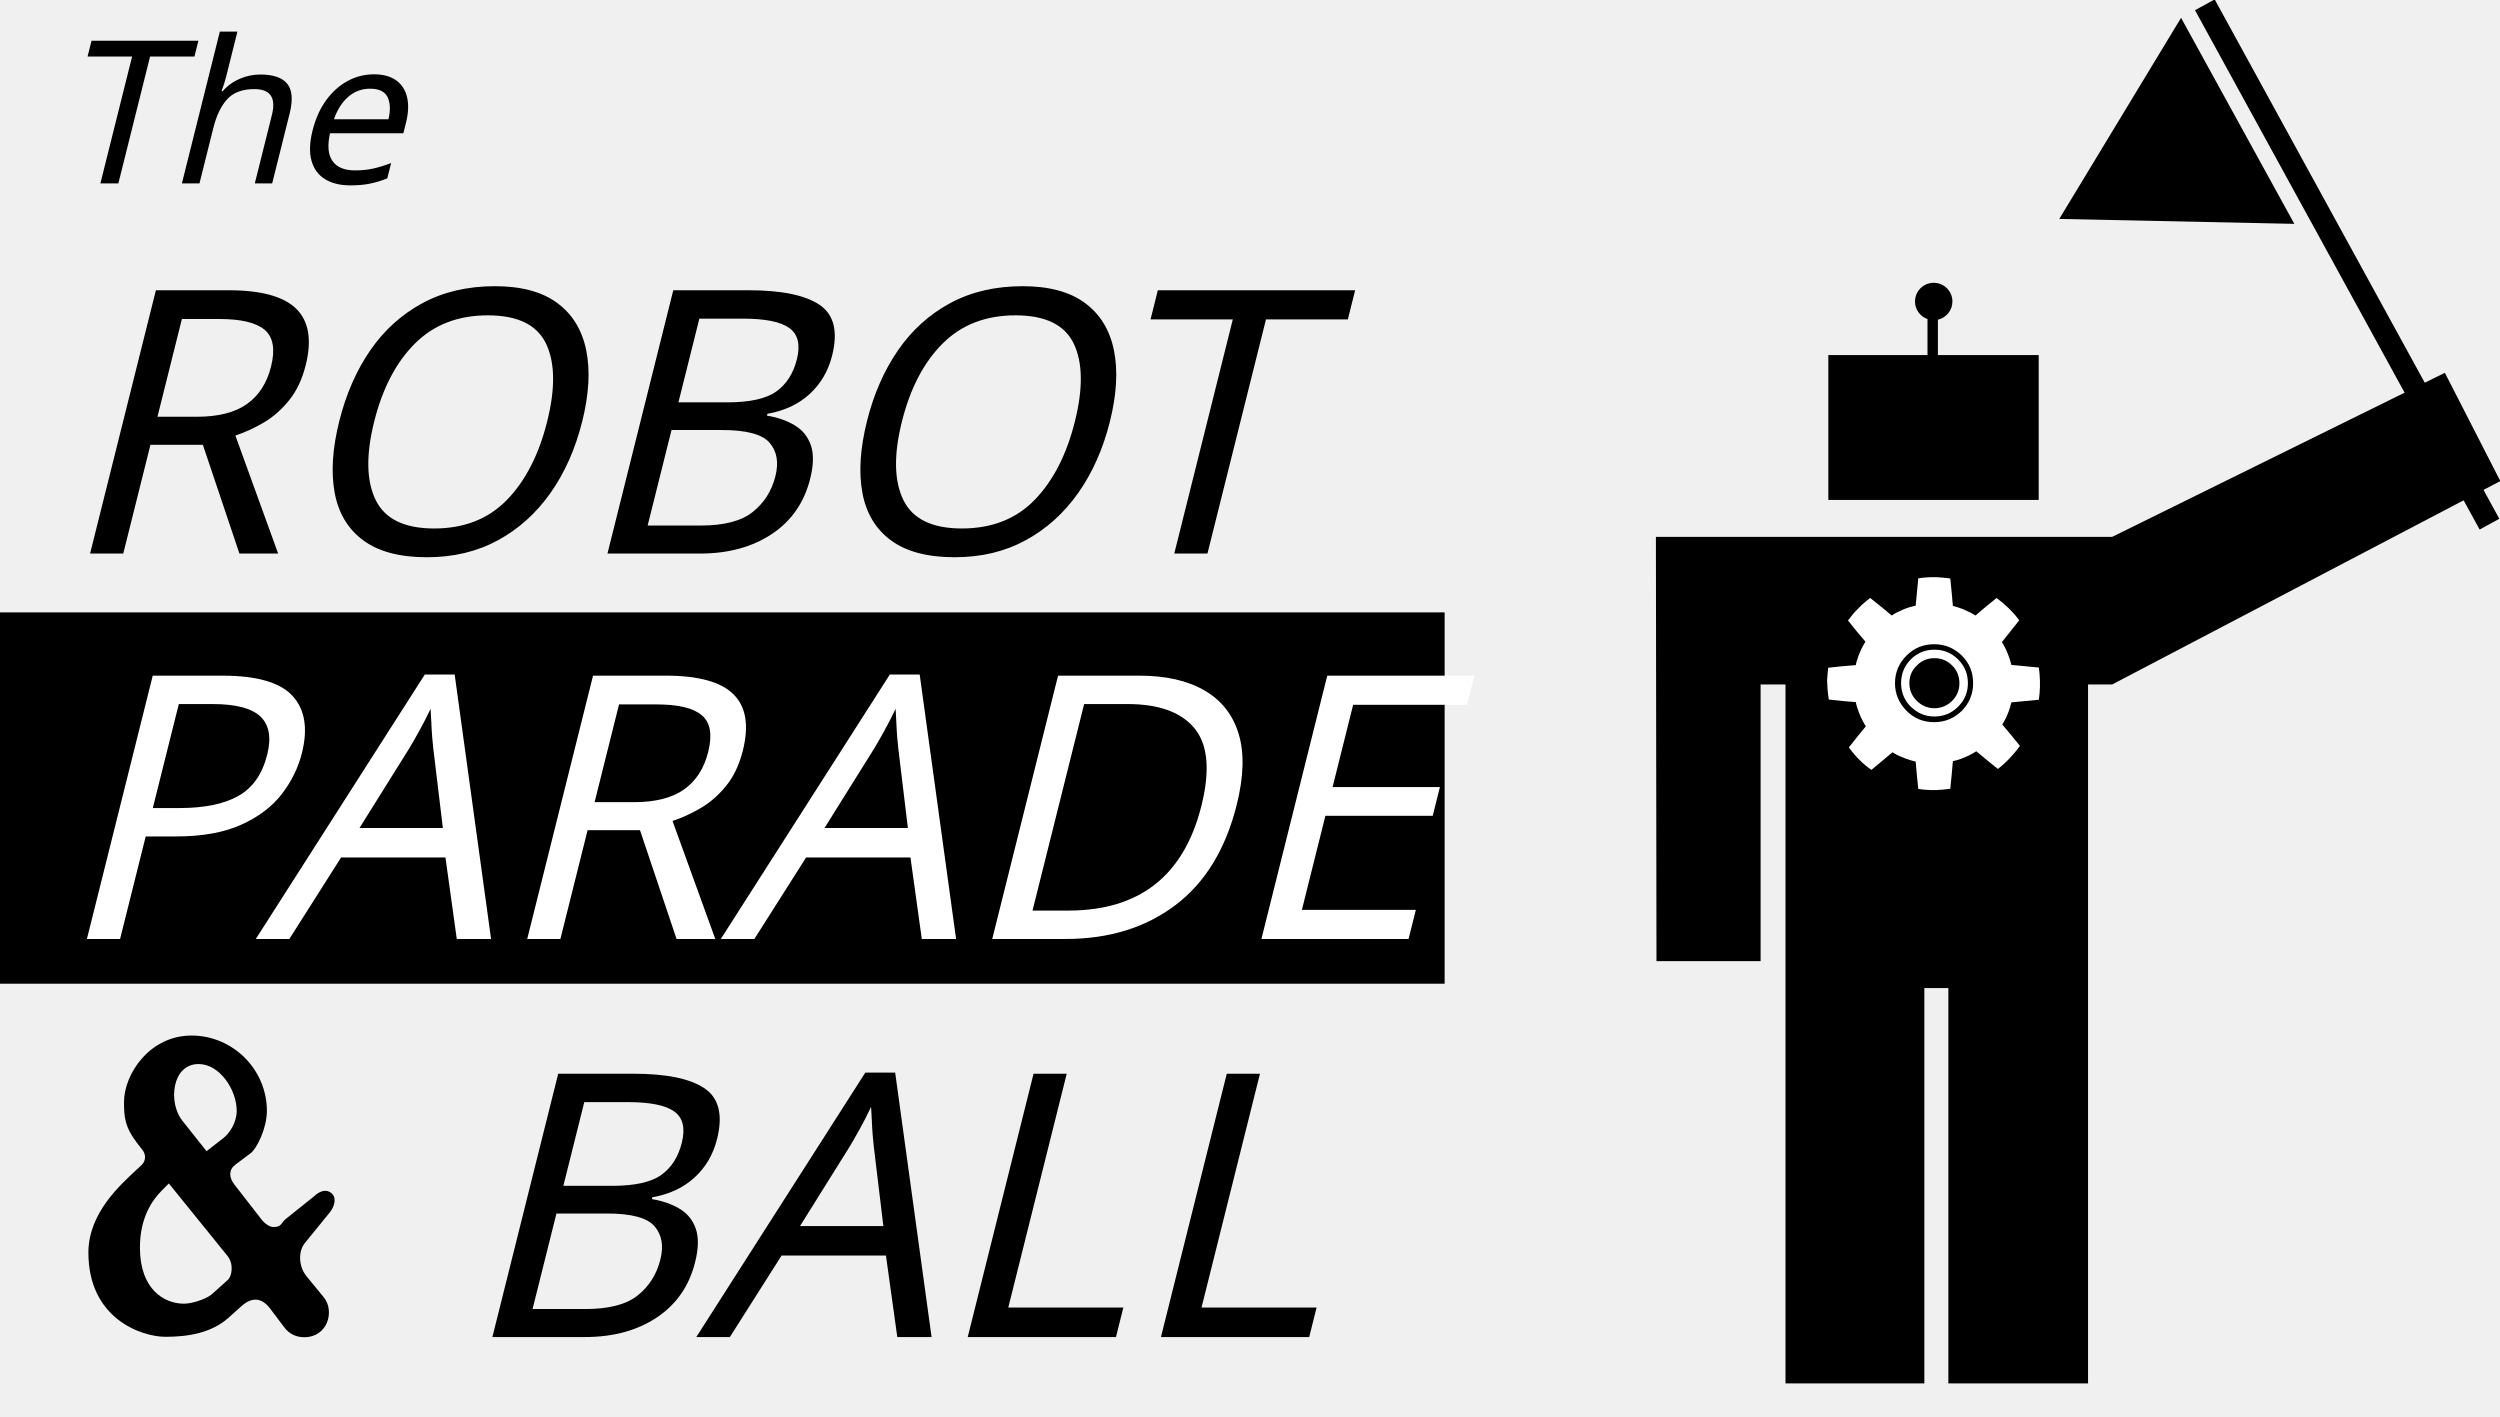
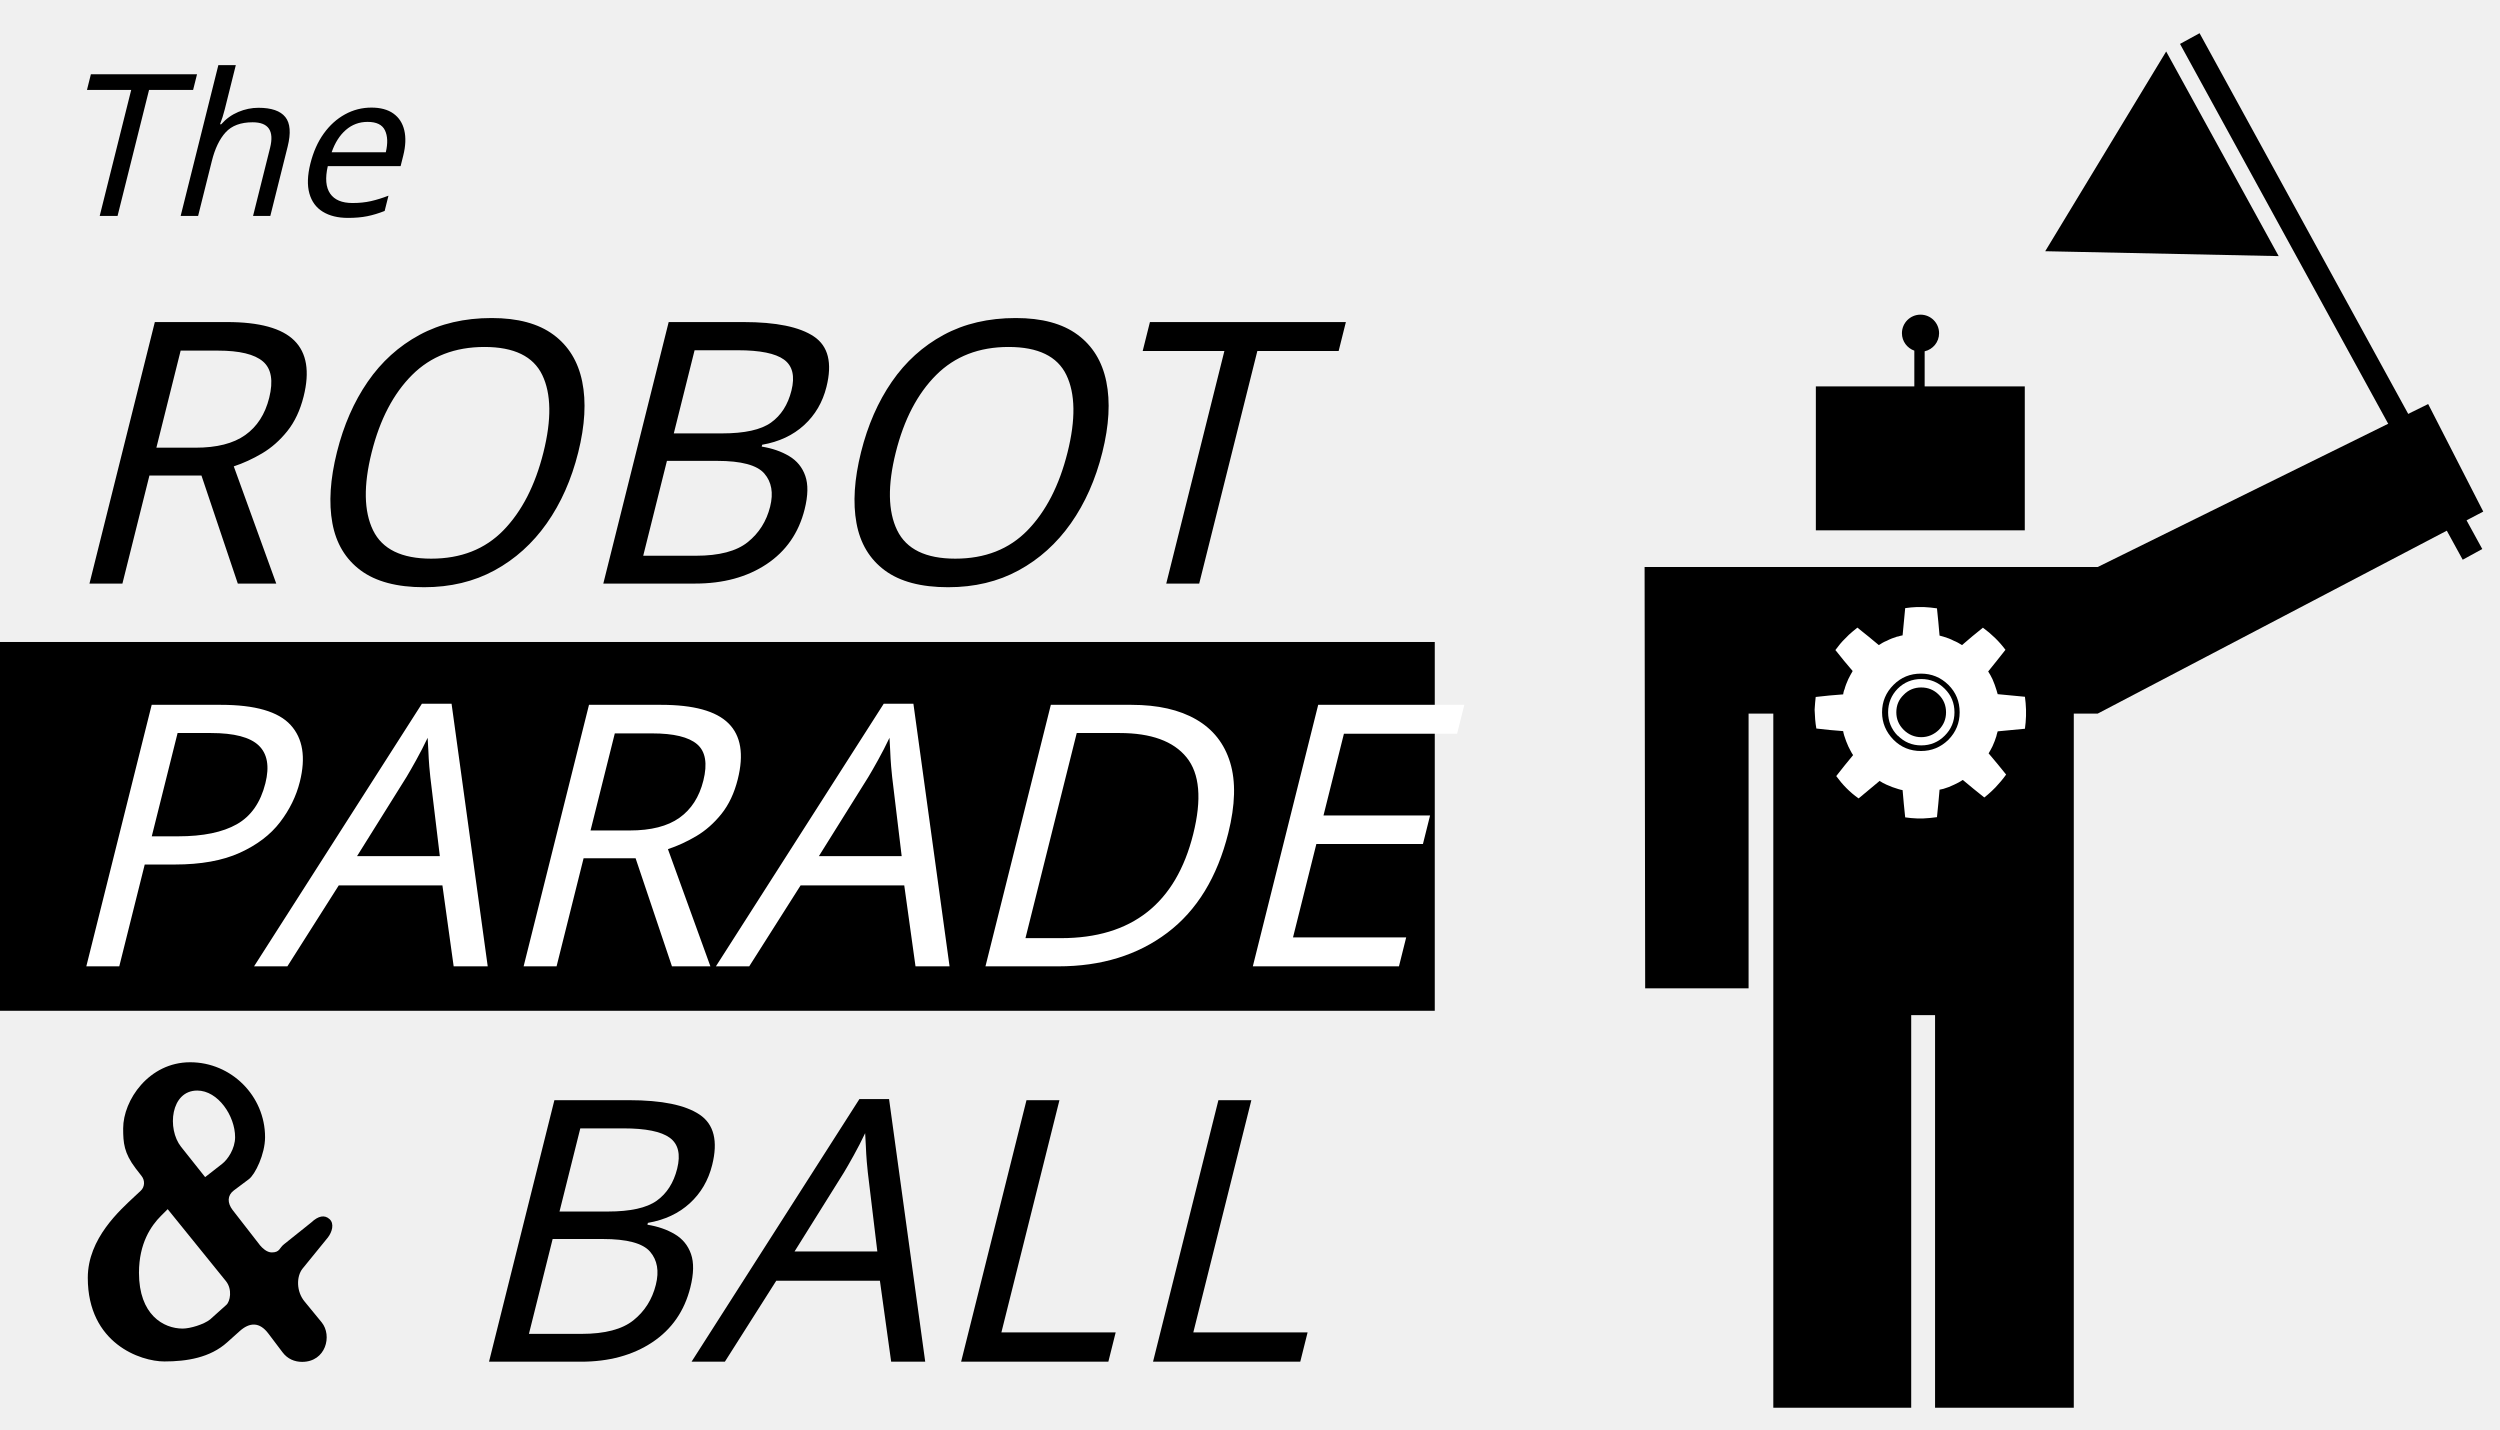
- <svg xmlns="http://www.w3.org/2000/svg" version="1.1" id="Layer_1" x="0px" y="0px" width="1535px" height="870px" viewBox="0 0 1535 870" enable-background="new 0 0 1535 870" xml:space="preserve">
+ <svg xmlns="http://www.w3.org/2000/svg" version="1.1" id="Layer_1" x="0px" y="0px" width="1545.552px" height="883.456px" viewBox="0 0 1545.552 883.456" enable-background="new 0 0 1545.552 883.456" xml:space="preserve">
  <g>
-     <text transform="matrix(0.9701 0 -0.2425 0.9701 33.0688 112.5967)" font-family="'TemplateGothicBold'" font-size="126.426">The</text>
+     <text transform="matrix(0.9701 0 -0.2425 0.9701 33.0688 133.4834)" font-family="'TemplateGothicBold'" font-size="126.426">The</text>
    <g>
-       <path d="M174.671,815.135l-8.744-11.576c-5.404-7.203-11.578-7.203-18.01-1.287l-7.461,6.688    c-10.549,9.518-24.955,11.836-38.846,11.836c-14.666,0-47.337-11.064-47.337-51.713c0-24.438,20.068-41.93,29.069-50.42    l3.602-3.344c2.574-2.316,2.832-6.434,0.516-9.264l-3.602-4.631c-7.202-9.518-7.716-15.693-7.716-24.697    c0-17.494,15.946-40.904,41.419-40.904c25.467,0,46.307,20.838,46.307,46.309c0,10.547-6.176,23.152-10.033,25.982l-9.262,6.947    c-4.117,3.086-4.117,7.717-0.773,12.092l16.982,21.865c1.283,1.543,4.113,4.371,7.201,4.371c5.146,0,4.631-2.828,7.717-5.143    l16.725-13.377c4.373-4.115,8.23-4.887,11.318-2.059c3.088,2.832,1.545,7.977-1.025,11.32l-15.697,19.295    c-3.857,4.887-3.857,14.146,1.287,20.322l10.549,12.863c6.688,8.23,2.572,24.439-12.092,24.439    C182.136,821.051,177.761,819.25,174.671,815.135z M103.667,726.637l-4.117,4.117c-6.174,6.174-13.635,16.979-13.635,35.242    c0,25.984,15.18,34.473,27.012,34.473c4.635,0,13.123-2.57,16.98-5.66l10.033-9.002c2.318-2.059,3.859-9.521-0.256-14.666    L103.667,726.637z M126.822,706.826l10.549-8.23c3.344-2.574,7.975-9.262,7.975-16.465c0-13.121-10.549-28.814-23.41-28.814    c-16.467,0-18.781,23.668-10.035,34.73L126.822,706.826z" />
+       <path d="M174.671,836.021l-8.744-11.576c-5.404-7.203-11.578-7.203-18.01-1.287l-7.461,6.688    c-10.549,9.518-24.955,11.836-38.846,11.836c-14.666,0-47.337-11.064-47.337-51.713c0-24.438,20.068-41.93,29.069-50.42    l3.602-3.344c2.574-2.316,2.832-6.434,0.516-9.264l-3.602-4.631c-7.202-9.518-7.716-15.693-7.716-24.697    c0-17.494,15.946-40.904,41.419-40.904c25.467,0,46.307,20.838,46.307,46.309c0,10.547-6.176,23.152-10.033,25.982l-9.262,6.947    c-4.117,3.086-4.117,7.717-0.773,12.092l16.982,21.865c1.283,1.543,4.113,4.371,7.201,4.371c5.146,0,4.631-2.828,7.717-5.143    l16.725-13.377c4.373-4.115,8.23-4.887,11.318-2.059c3.088,2.832,1.545,7.977-1.025,11.32l-15.697,19.295    c-3.857,4.887-3.857,14.146,1.287,20.322l10.549,12.863c6.688,8.23,2.572,24.439-12.092,24.439    C182.136,841.938,177.761,840.137,174.671,836.021z M103.667,747.523l-4.117,4.117c-6.174,6.174-13.635,16.979-13.635,35.242    c0,25.984,15.18,34.473,27.012,34.473c4.635,0,13.123-2.57,16.98-5.66l10.033-9.002c2.318-2.059,3.859-9.521-0.256-14.666    L103.667,747.523z M126.822,727.713l10.549-8.23c3.344-2.574,7.975-9.262,7.975-16.465c0-13.121-10.549-28.814-23.41-28.814    c-16.467,0-18.781,23.668-10.035,34.73L126.822,727.713z" />
    </g>
-     <text transform="matrix(0.9701 0 -0.2425 0.9701 280.3589 820.9434)" font-family="'TemplateGothicBold'" font-size="233.402">BALL</text>
+     <text transform="matrix(0.9701 0 -0.2425 0.9701 280.3589 841.8301)" font-family="'TemplateGothicBold'" font-size="233.402">BALL</text>
    <g>
      <g>
-         <path d="M1189.863,218.004v-21.707c5.1-1.164,8.92-5.71,8.92-11.175c0-6.34-5.125-11.485-11.496-11.485     c-6.328,0-11.473,5.139-11.473,11.485c0,4.998,3.201,9.198,7.664,10.776v22.094h-60.881v88.984h129.168v-88.973H1189.863z" />
-         <path d="M1016.723,329.648l0.354,260.473h63.934V420.279h15.285v429.127h85.25V606.672h14.748v242.734h85.766V420.279h14.777     l238.363-124.898l-34.055-66.48l-204.303,100.748H1016.723z" />
+         <path d="M1189.863,238.891v-21.707c5.1-1.164,8.92-5.71,8.92-11.175c0-6.34-5.125-11.485-11.496-11.485     c-6.328,0-11.473,5.139-11.473,11.485c0,4.998,3.201,9.198,7.664,10.776v22.094h-60.881v88.984h129.168v-88.973H1189.863z" />
+         <path d="M1016.723,350.535l0.354,260.473h63.934V441.166h15.285v429.127h85.25V627.559h14.748v242.734h85.766V441.166h14.777     l238.363-124.898l-34.055-66.48l-204.303,100.748H1016.723z" />
      </g>
      <g>
-         <rect x="1259.32" y="155.563" transform="matrix(0.4806 0.8769 -0.8769 0.4806 891.0018 -1179.421)" width="363.648" height="13.785" />
-         <polygon points="1264.393,134.423 1408.717,137.447 1339.172,10.947    " />
+         <rect x="1259.32" y="176.45" transform="matrix(0.4806 0.8769 -0.8769 0.4806 909.3182 -1168.573)" width="363.648" height="13.785" />
+         <polygon points="1264.393,155.31 1408.717,158.334 1339.172,31.834    " />
      </g>
      <g>
-         <path fill="#FFFFFF" d="M1229.139,394.225c3.479-4.408,7.084-8.684,10.559-13.225c0.131-0.137,0.131-0.137,0.131-0.137     c-3.873-5.209-8.551-9.754-14.031-13.762c0,0,0,0,0,0.133c-4.41,3.475-8.682,7.082-12.826,10.691     c-1.738-1.07-3.342-2.006-5.078-2.676c-2.006-1.066-4.143-1.869-6.416-2.537c-0.801-0.266-1.602-0.4-2.404-0.668     c-0.402-5.615-1.07-11.225-1.602-16.836c-2.672-0.402-5.484-0.668-8.154-0.803c-0.799,0-1.469,0-2.139,0     c-0.666,0-1.334,0-2.135,0c-2.406,0.135-4.812,0.266-7.215,0.67c-0.537,5.611-1.07,11.223-1.605,16.834     c-0.936,0.135-1.871,0.402-2.672,0.67c-0.268,0-0.535,0.133-0.803,0.133c-2.137,0.668-4.275,1.471-6.279,2.537     c-1.738,0.67-3.344,1.605-4.945,2.676c-4.275-3.609-8.553-7.084-12.961-10.559c0,0-0.139-0.133-0.27-0.266     c-0.934,0.799-2.002,1.602-2.938,2.404c-1.605,1.336-3.074,2.672-4.543,4.275c-2.271,2.139-4.275,4.676-6.145,7.219     c0,0.131,0,0.131,0.131,0.131c3.473,4.41,6.947,8.686,10.557,12.828c-0.938,1.602-1.873,3.342-2.674,4.943     c-0.936,2.139-1.869,4.279-2.404,6.551c-0.135,0-0.135,0-0.135,0.131c-0.266,0.803-0.533,1.738-0.668,2.809     c-5.746,0.4-11.357,0.936-16.971,1.602c-0.268,2.541-0.533,5.213-0.67,7.885c0.137,4.008,0.402,7.883,1.07,11.627     c5.48,0.668,10.961,1.199,16.57,1.602c0.135,0.934,0.402,1.869,0.668,2.807c0.67,2.271,1.604,4.543,2.539,6.68     c0.938,1.738,1.736,3.611,2.941,5.346c-3.479,4.281-7.082,8.553-10.422,12.965c3.873,5.344,8.418,10.02,13.76,13.76     c0,0,0,0,0.135,0c4.277-3.607,8.551-7.08,12.828-10.689c0,0,0,0,0-0.137c1.471,0.939,2.807,1.744,4.41,2.41     c2.406,1.068,4.811,2.006,7.217,2.674c0.936,0.266,1.736,0.531,2.672,0.668c0.4,5.744,1.068,11.221,1.605,16.836     c2.402,0.402,4.809,0.533,7.348,0.67c0.668,0,1.869,0,3.877,0c2.805-0.137,5.609-0.402,8.418-0.803     c0.531-5.613,1.199-11.225,1.602-16.973c0.803-0.133,1.604-0.398,2.406-0.533c2.271-0.668,4.41-1.471,6.545-2.539     c1.738-0.801,3.611-1.738,5.348-2.939c0,0,0.133,0,0.268,0.135c4.275,3.605,8.549,7.08,13.092,10.689     c0.807-0.668,1.607-1.334,2.275-1.867c1.6-1.473,3.205-2.809,4.678-4.414c2.271-2.404,4.541-5.076,6.545-7.883     c-3.475-4.406-7.084-8.684-10.693-12.959c-0.129,0-0.129-0.137-0.129-0.137c0.932-1.471,1.604-2.938,2.402-4.406     c0.938-2.01,1.738-4.145,2.408-6.281c0-0.27,0.135-0.535,0.135-0.668c0.268-0.805,0.396-1.604,0.668-2.275     c5.609-0.535,11.221-1.064,16.836-1.602c0.402-2.539,0.535-5.211,0.67-7.885c0-0.666,0-1.336,0-2.004s0-1.336,0-2.004     c-0.135-2.672-0.268-5.344-0.67-7.881c-5.609-0.537-11.223-1.074-16.836-1.605c-0.271-0.67-0.4-1.471-0.668-2.271     c-0.668-2.408-1.605-4.678-2.541-6.949C1231.012,397.301,1230.072,395.697,1229.139,394.225z M1187.582,395.561     c6.545,0,12.158,2.273,16.971,6.951c4.674,4.678,6.947,10.289,6.947,16.971c0,6.547-2.273,12.162-6.947,16.971     c-4.814,4.678-10.426,6.949-16.971,6.949c-6.682,0-12.295-2.271-16.971-6.949c-4.676-4.809-7.082-10.424-7.082-16.971     c0-6.682,2.406-12.293,7.082-16.971S1180.9,395.561,1187.582,395.561z" />
-         <path fill="#FFFFFF" d="M1202.279,404.916c-4.01-4.01-8.818-6.014-14.566-6.014c-5.609,0-10.555,2.004-14.564,6.014     c-3.875,4.008-5.877,8.82-5.877,14.566c0,5.611,2.002,10.424,5.877,14.432h0.135c4.008,4.008,8.82,6.014,14.43,6.014     c5.748,0,10.557-2.006,14.566-6.014l0,0c4.012-4.008,6.014-8.822,6.014-14.432l0,0     C1208.293,413.736,1206.291,408.924,1202.279,404.916z M1187.713,404.115c4.273,0,7.887,1.469,10.957,4.543     c2.943,2.941,4.41,6.549,4.41,10.824l0,0c0,4.275-1.467,7.75-4.41,10.824l0,0c-3.07,2.939-6.684,4.543-10.957,4.543     c-4.141,0-7.881-1.604-10.822-4.543l0,0c-3.074-3.074-4.543-6.682-4.543-10.824c0-4.275,1.469-7.883,4.543-10.824     C1179.832,405.584,1183.572,404.115,1187.713,404.115z" />
+         <path fill="#FFFFFF" d="M1229.139,415.111c3.479-4.408,7.084-8.684,10.559-13.225c0.131-0.137,0.131-0.137,0.131-0.137     c-3.873-5.209-8.551-9.754-14.031-13.762c0,0,0,0,0,0.133c-4.41,3.475-8.682,7.082-12.826,10.691     c-1.738-1.07-3.342-2.006-5.078-2.676c-2.006-1.066-4.143-1.869-6.416-2.537c-0.801-0.266-1.602-0.4-2.404-0.668     c-0.402-5.615-1.07-11.225-1.602-16.836c-2.672-0.402-5.484-0.668-8.154-0.803c-0.799,0-1.469,0-2.139,0     c-0.666,0-1.334,0-2.135,0c-2.406,0.135-4.812,0.266-7.215,0.67c-0.537,5.611-1.07,11.223-1.605,16.834     c-0.936,0.135-1.871,0.402-2.672,0.67c-0.268,0-0.535,0.133-0.803,0.133c-2.137,0.668-4.275,1.471-6.279,2.537     c-1.738,0.67-3.344,1.605-4.945,2.676c-4.275-3.609-8.553-7.084-12.961-10.559c0,0-0.139-0.133-0.27-0.266     c-0.934,0.799-2.002,1.602-2.938,2.404c-1.605,1.336-3.074,2.672-4.543,4.275c-2.271,2.139-4.275,4.676-6.145,7.219     c0,0.131,0,0.131,0.131,0.131c3.473,4.41,6.947,8.686,10.557,12.828c-0.938,1.602-1.873,3.342-2.674,4.943     c-0.936,2.139-1.869,4.279-2.404,6.551c-0.135,0-0.135,0-0.135,0.131c-0.266,0.803-0.533,1.738-0.668,2.809     c-5.746,0.4-11.357,0.936-16.971,1.602c-0.268,2.541-0.533,5.213-0.67,7.885c0.137,4.008,0.402,7.883,1.07,11.627     c5.48,0.668,10.961,1.199,16.57,1.602c0.135,0.934,0.402,1.869,0.668,2.807c0.67,2.271,1.604,4.543,2.539,6.68     c0.938,1.738,1.736,3.611,2.941,5.346c-3.479,4.281-7.082,8.553-10.422,12.965c3.873,5.344,8.418,10.02,13.76,13.76     c0,0,0,0,0.135,0c4.277-3.607,8.551-7.08,12.828-10.689c0,0,0,0,0-0.137c1.471,0.939,2.807,1.744,4.41,2.41     c2.406,1.068,4.811,2.006,7.217,2.674c0.936,0.266,1.736,0.531,2.672,0.668c0.4,5.744,1.068,11.221,1.605,16.836     c2.402,0.402,4.809,0.533,7.348,0.67c0.668,0,1.869,0,3.877,0c2.805-0.137,5.609-0.402,8.418-0.803     c0.531-5.613,1.199-11.225,1.602-16.973c0.803-0.133,1.604-0.398,2.406-0.533c2.271-0.668,4.41-1.471,6.545-2.539     c1.738-0.801,3.611-1.738,5.348-2.939c0,0,0.133,0,0.268,0.135c4.275,3.605,8.549,7.08,13.092,10.689     c0.807-0.668,1.607-1.334,2.275-1.867c1.6-1.473,3.205-2.809,4.678-4.414c2.271-2.404,4.541-5.076,6.545-7.883     c-3.475-4.406-7.084-8.684-10.693-12.959c-0.129,0-0.129-0.137-0.129-0.137c0.932-1.471,1.604-2.938,2.402-4.406     c0.938-2.01,1.738-4.145,2.408-6.281c0-0.27,0.135-0.535,0.135-0.668c0.268-0.805,0.396-1.604,0.668-2.275     c5.609-0.535,11.221-1.064,16.836-1.602c0.402-2.539,0.535-5.211,0.67-7.885c0-0.666,0-1.336,0-2.004s0-1.336,0-2.004     c-0.135-2.672-0.268-5.344-0.67-7.881c-5.609-0.537-11.223-1.074-16.836-1.605c-0.271-0.67-0.4-1.471-0.668-2.271     c-0.668-2.408-1.605-4.678-2.541-6.949C1231.012,418.188,1230.072,416.584,1229.139,415.111z M1187.582,416.447     c6.545,0,12.158,2.273,16.971,6.951c4.674,4.678,6.947,10.289,6.947,16.971c0,6.547-2.273,12.162-6.947,16.971     c-4.814,4.678-10.426,6.949-16.971,6.949c-6.682,0-12.295-2.271-16.971-6.949c-4.676-4.809-7.082-10.424-7.082-16.971     c0-6.682,2.406-12.293,7.082-16.971S1180.9,416.447,1187.582,416.447z" />
+         <path fill="#FFFFFF" d="M1202.279,425.803c-4.01-4.01-8.818-6.014-14.566-6.014c-5.609,0-10.555,2.004-14.564,6.014     c-3.875,4.008-5.877,8.82-5.877,14.566c0,5.611,2.002,10.424,5.877,14.432h0.135c4.008,4.008,8.82,6.014,14.43,6.014     c5.748,0,10.557-2.006,14.566-6.014l0,0c4.012-4.008,6.014-8.822,6.014-14.432l0,0     C1208.293,434.623,1206.291,429.811,1202.279,425.803z M1187.713,425.002c4.273,0,7.887,1.469,10.957,4.543     c2.943,2.941,4.41,6.549,4.41,10.824l0,0c0,4.275-1.467,7.75-4.41,10.824l0,0c-3.07,2.939-6.684,4.543-10.957,4.543     c-4.141,0-7.881-1.604-10.822-4.543l0,0c-3.074-3.074-4.543-6.682-4.543-10.824c0-4.275,1.469-7.883,4.543-10.824     C1179.832,426.471,1183.572,425.002,1187.713,425.002z" />
      </g>
    </g>
-     <text transform="matrix(0.9701 0 -0.2425 0.9701 33.3442 339.8882)" font-family="'TemplateGothicBold'" font-size="233.402">ROBOT</text>
+     <text transform="matrix(0.9701 0 -0.2425 0.9701 33.3442 360.7749)" font-family="'TemplateGothicBold'" font-size="233.402">ROBOT</text>
    <g>
-       <rect y="376" width="887" height="228" />
-       <text transform="matrix(0.9701 0 -0.2425 0.9701 31.3979 576.5273)" fill="#FFFFFF" font-family="'TemplateGothicBold'" font-size="233.402">PARADE</text>
+       <rect y="396.887" width="887" height="228" />
+       <text transform="matrix(0.9701 0 -0.2425 0.9701 31.3979 597.4141)" fill="#FFFFFF" font-family="'TemplateGothicBold'" font-size="233.402">PARADE</text>
    </g>
  </g>
</svg>
